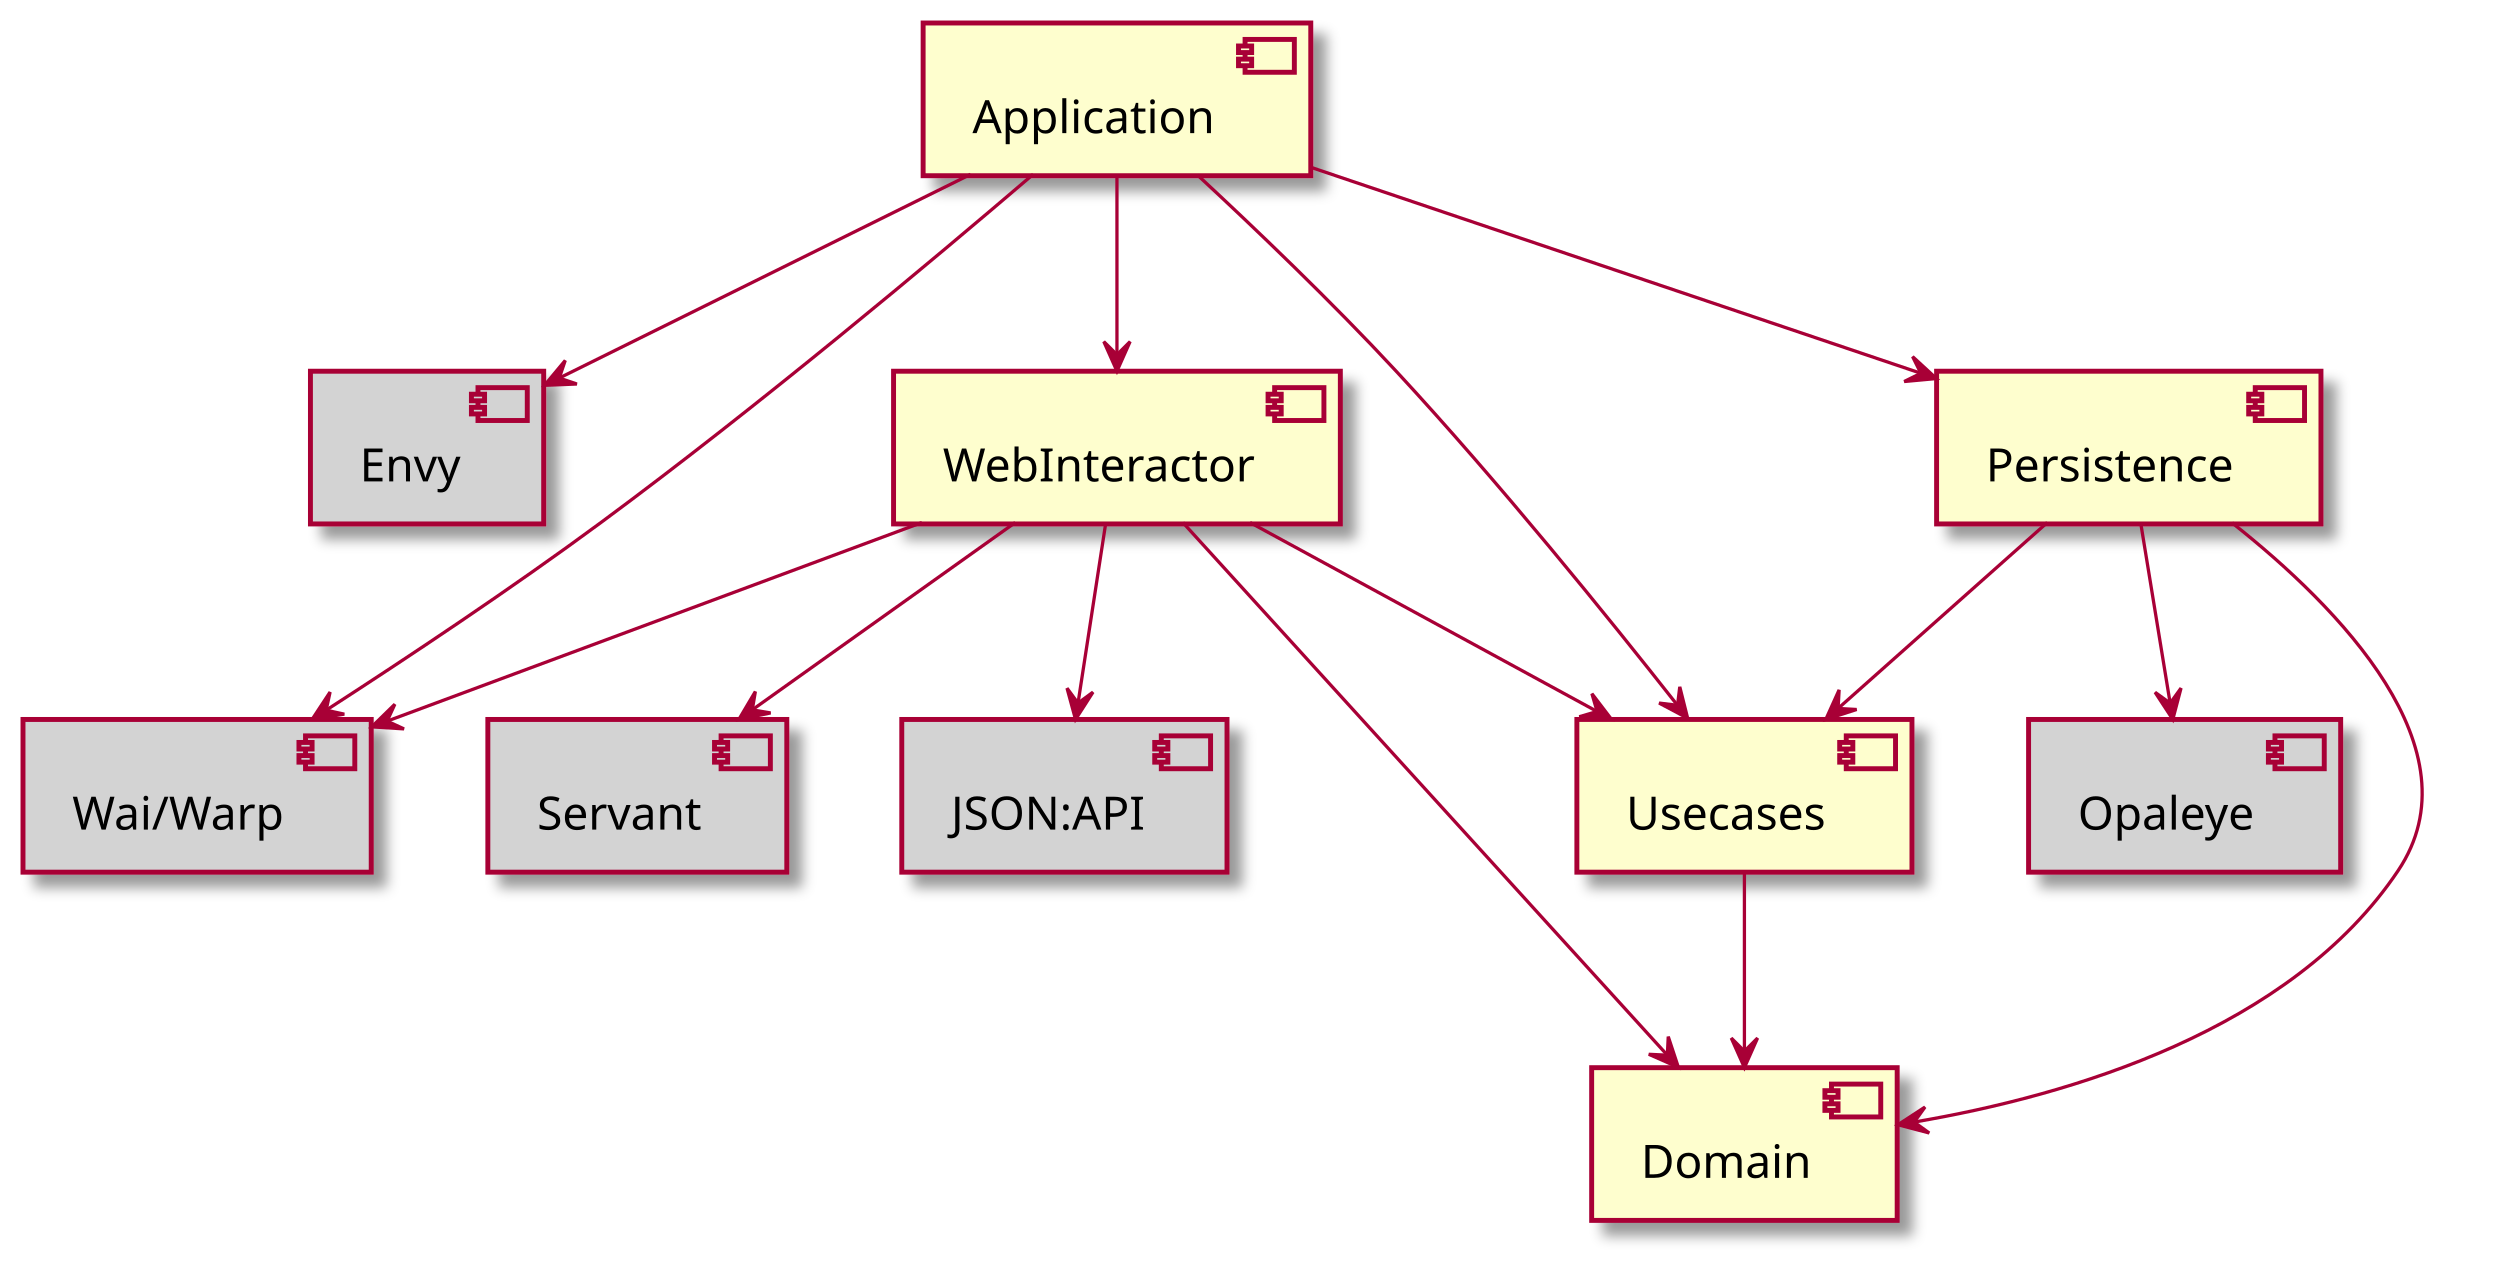
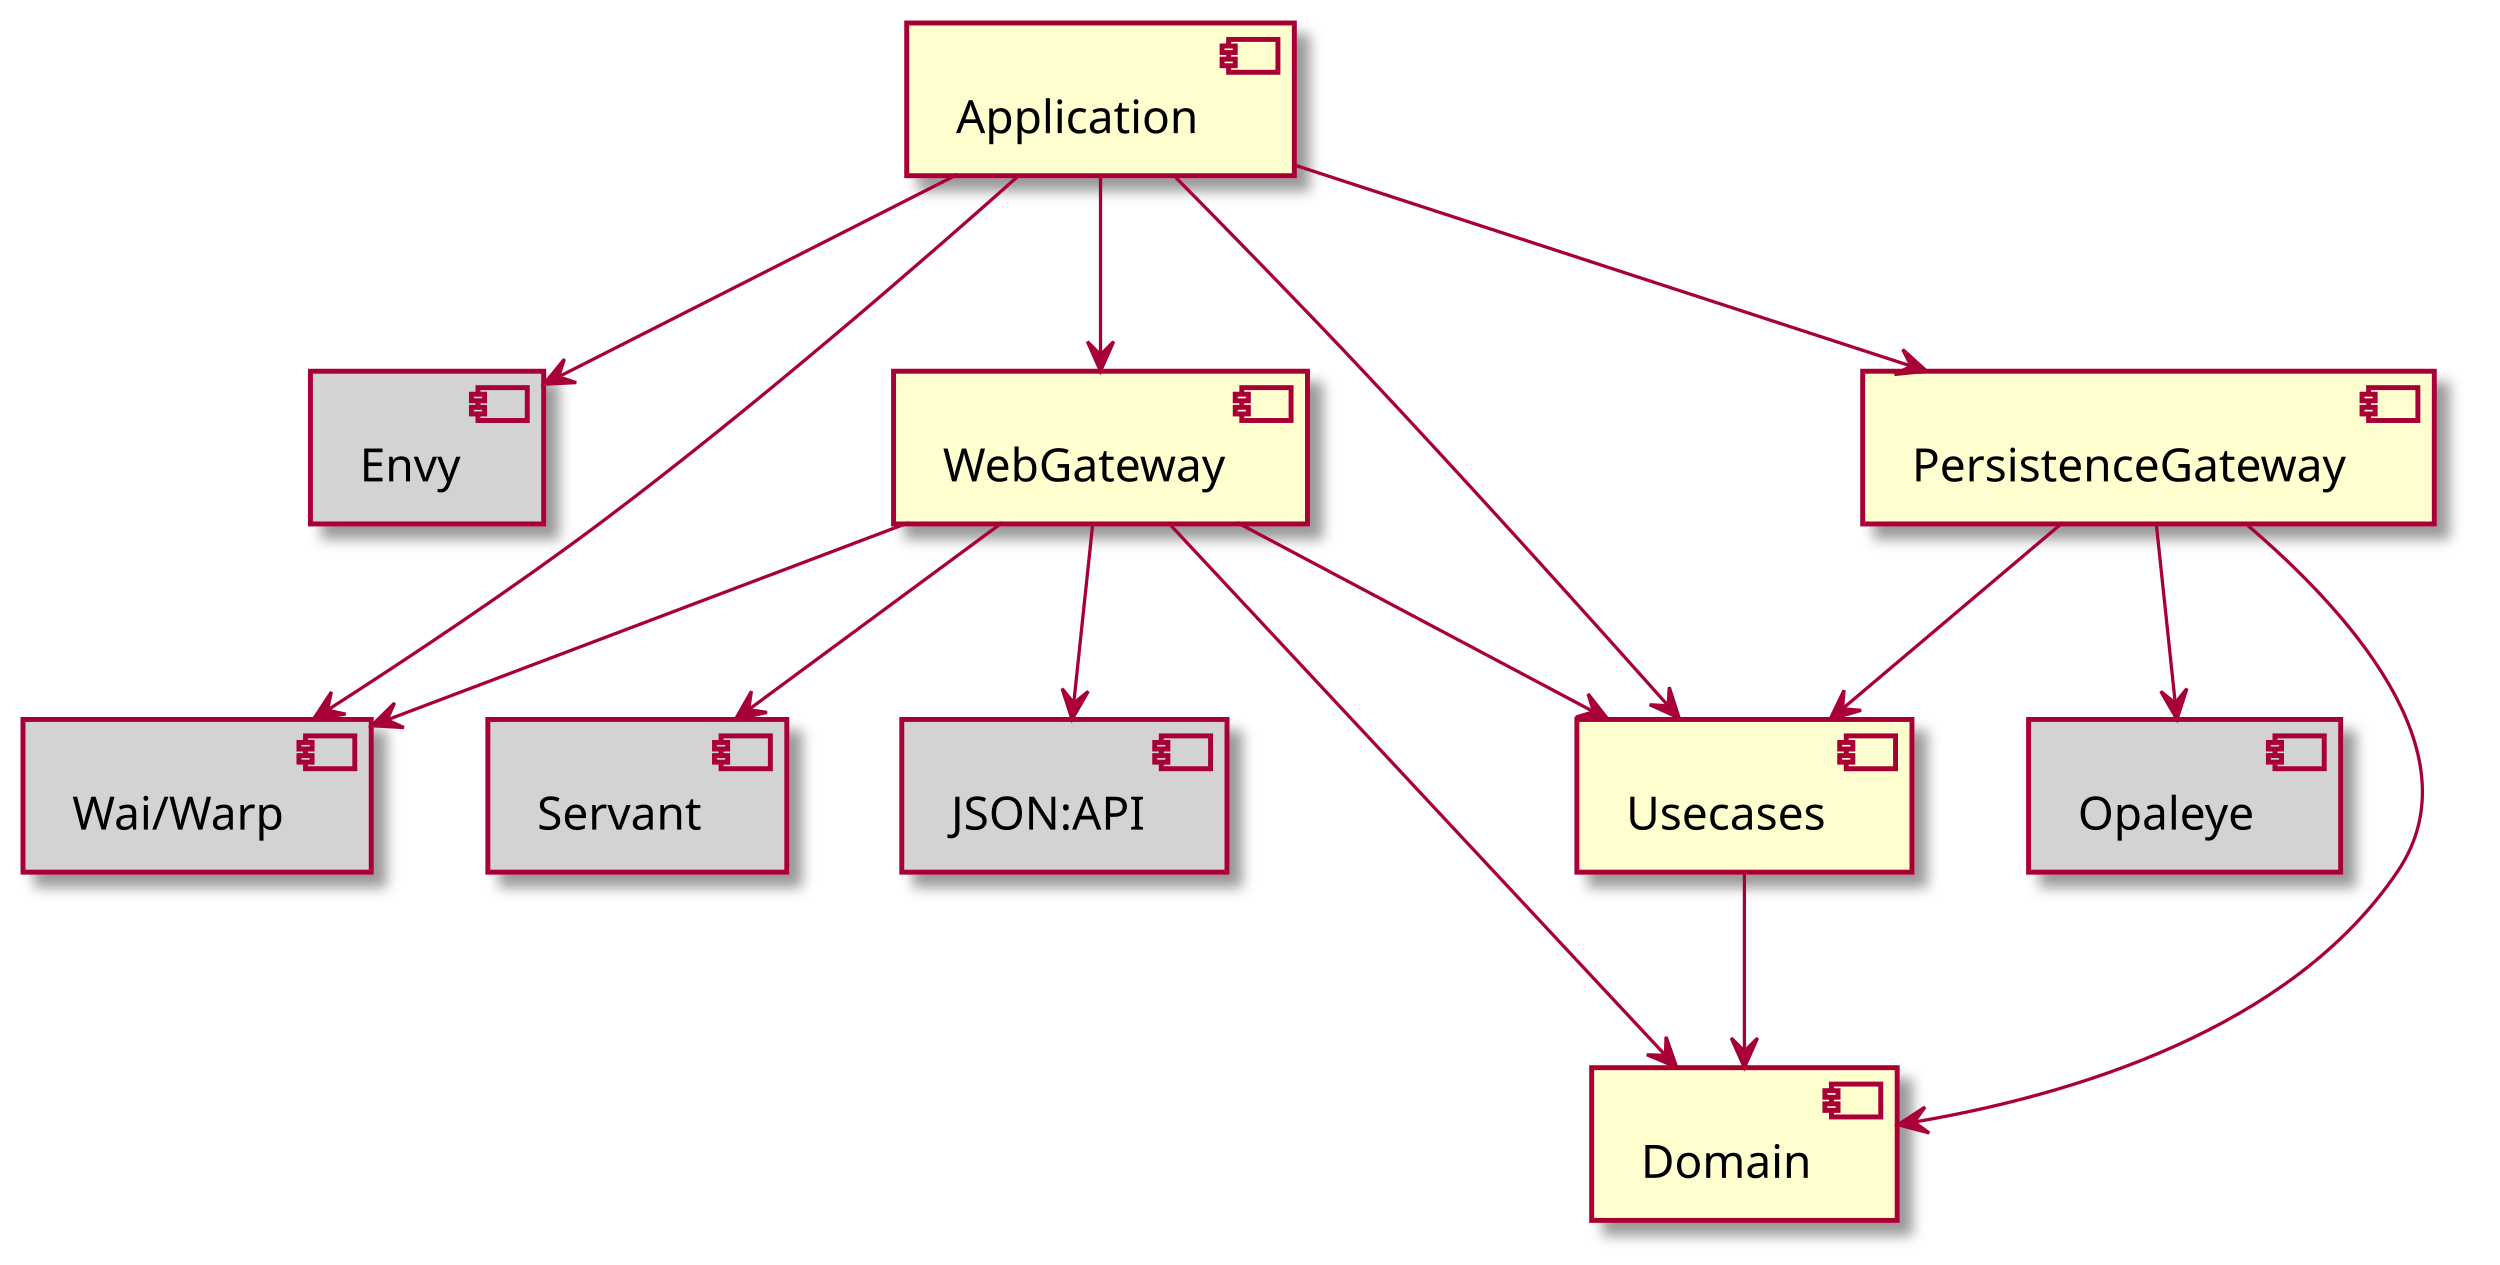
<svg xmlns="http://www.w3.org/2000/svg" contentScriptType="application/ecmascript" contentStyleType="text/css" height="385px" preserveAspectRatio="none" style="width:761px;height:385px;background:#FFFFFF;" version="1.1" viewBox="0 0 761 385" width="761px" zoomAndPan="magnify">
  <defs>
-     <filter height="300%" id="fldgjq87dsldp" width="300%" x="-1" y="-1">
+     <filter height="300%" id="fr2mv9c6m6k36" width="300%" x="-1" y="-1">
      <feGaussianBlur result="blurOut" stdDeviation="2.0" />
      <feColorMatrix in="blurOut" result="blurOut2" type="matrix" values="0 0 0 0 0 0 0 0 0 0 0 0 0 0 0 0 0 0 .4 0" />
      <feOffset dx="4.0" dy="4.0" in="blurOut2" result="blurOut3" />
      <feBlend in="SourceGraphic" in2="blurOut3" mode="normal" />
    </filter>
  </defs>
  <g>
-     <rect fill="#D3D3D3" filter="url(#fldgjq87dsldp)" height="46.488" style="stroke:#A80036;stroke-width:1.5;" width="71" x="94.5" y="113" />
+     <rect fill="#D3D3D3" filter="url(#fr2mv9c6m6k36)" height="46.488" style="stroke:#A80036;stroke-width:1.5;" width="71" x="94.5" y="113" />
    <rect fill="#D3D3D3" height="10" style="stroke:#A80036;stroke-width:1.5;" width="15" x="145.5" y="118" />
    <rect fill="#D3D3D3" height="2" style="stroke:#A80036;stroke-width:1.5;" width="4" x="143.5" y="120" />
    <rect fill="#D3D3D3" height="2" style="stroke:#A80036;stroke-width:1.5;" width="4" x="143.5" y="124" />
    <text fill="#000000" font-family="sans-serif" font-size="14" lengthAdjust="spacing" textLength="31" x="109.5" y="146.535">Envy</text>
-     <rect fill="#D3D3D3" filter="url(#fldgjq87dsldp)" height="46.488" style="stroke:#A80036;stroke-width:1.5;" width="106" x="7" y="219" />
+     <rect fill="#D3D3D3" filter="url(#fr2mv9c6m6k36)" height="46.488" style="stroke:#A80036;stroke-width:1.5;" width="106" x="7" y="219" />
    <rect fill="#D3D3D3" height="10" style="stroke:#A80036;stroke-width:1.5;" width="15" x="93" y="224" />
    <rect fill="#D3D3D3" height="2" style="stroke:#A80036;stroke-width:1.5;" width="4" x="91" y="226" />
    <rect fill="#D3D3D3" height="2" style="stroke:#A80036;stroke-width:1.5;" width="4" x="91" y="230" />
    <text fill="#000000" font-family="sans-serif" font-size="14" lengthAdjust="spacing" textLength="66" x="22" y="252.535">Wai/Warp</text>
-     <rect fill="#D3D3D3" filter="url(#fldgjq87dsldp)" height="46.488" style="stroke:#A80036;stroke-width:1.5;" width="91" x="148.5" y="219" />
+     <rect fill="#D3D3D3" filter="url(#fr2mv9c6m6k36)" height="46.488" style="stroke:#A80036;stroke-width:1.5;" width="91" x="148.5" y="219" />
    <rect fill="#D3D3D3" height="10" style="stroke:#A80036;stroke-width:1.5;" width="15" x="219.5" y="224" />
    <rect fill="#D3D3D3" height="2" style="stroke:#A80036;stroke-width:1.5;" width="4" x="217.5" y="226" />
    <rect fill="#D3D3D3" height="2" style="stroke:#A80036;stroke-width:1.5;" width="4" x="217.5" y="230" />
    <text fill="#000000" font-family="sans-serif" font-size="14" lengthAdjust="spacing" textLength="51" x="163.5" y="252.535">Servant</text>
-     <rect fill="#D3D3D3" filter="url(#fldgjq87dsldp)" height="46.488" style="stroke:#A80036;stroke-width:1.5;" width="99" x="274.5" y="219" />
+     <rect fill="#D3D3D3" filter="url(#fr2mv9c6m6k36)" height="46.488" style="stroke:#A80036;stroke-width:1.5;" width="99" x="274.5" y="219" />
    <rect fill="#D3D3D3" height="10" style="stroke:#A80036;stroke-width:1.5;" width="15" x="353.5" y="224" />
    <rect fill="#D3D3D3" height="2" style="stroke:#A80036;stroke-width:1.5;" width="4" x="351.5" y="226" />
    <rect fill="#D3D3D3" height="2" style="stroke:#A80036;stroke-width:1.5;" width="4" x="351.5" y="230" />
    <text fill="#000000" font-family="sans-serif" font-size="14" lengthAdjust="spacing" textLength="59" x="289.5" y="252.535">JSON:API</text>
-     <rect fill="#D3D3D3" filter="url(#fldgjq87dsldp)" height="46.488" style="stroke:#A80036;stroke-width:1.5;" width="95" x="617.5" y="219" />
+     <rect fill="#D3D3D3" filter="url(#fr2mv9c6m6k36)" height="46.488" style="stroke:#A80036;stroke-width:1.5;" width="95" x="617.5" y="219" />
    <rect fill="#D3D3D3" height="10" style="stroke:#A80036;stroke-width:1.5;" width="15" x="692.5" y="224" />
    <rect fill="#D3D3D3" height="2" style="stroke:#A80036;stroke-width:1.5;" width="4" x="690.5" y="226" />
    <rect fill="#D3D3D3" height="2" style="stroke:#A80036;stroke-width:1.5;" width="4" x="690.5" y="230" />
    <text fill="#000000" font-family="sans-serif" font-size="14" lengthAdjust="spacing" textLength="55" x="632.5" y="252.535">Opaleye</text>
-     <rect fill="#FEFECE" filter="url(#fldgjq87dsldp)" height="46.488" style="stroke:#A80036;stroke-width:1.5;" width="118" x="281" y="7" />
-     <rect fill="#FEFECE" height="10" style="stroke:#A80036;stroke-width:1.5;" width="15" x="379" y="12" />
-     <rect fill="#FEFECE" height="2" style="stroke:#A80036;stroke-width:1.5;" width="4" x="377" y="14" />
-     <rect fill="#FEFECE" height="2" style="stroke:#A80036;stroke-width:1.5;" width="4" x="377" y="18" />
-     <text fill="#000000" font-family="sans-serif" font-size="14" lengthAdjust="spacing" textLength="78" x="296" y="40.535">Application</text>
-     <rect fill="#FEFECE" filter="url(#fldgjq87dsldp)" height="46.488" style="stroke:#A80036;stroke-width:1.5;" width="136" x="272" y="113" />
-     <rect fill="#FEFECE" height="10" style="stroke:#A80036;stroke-width:1.5;" width="15" x="388" y="118" />
-     <rect fill="#FEFECE" height="2" style="stroke:#A80036;stroke-width:1.5;" width="4" x="386" y="120" />
-     <rect fill="#FEFECE" height="2" style="stroke:#A80036;stroke-width:1.5;" width="4" x="386" y="124" />
-     <text fill="#000000" font-family="sans-serif" font-size="14" lengthAdjust="spacing" textLength="96" x="287" y="146.535">WebInteractor</text>
-     <rect fill="#FEFECE" filter="url(#fldgjq87dsldp)" height="46.488" style="stroke:#A80036;stroke-width:1.5;" width="117" x="589.5" y="113" />
-     <rect fill="#FEFECE" height="10" style="stroke:#A80036;stroke-width:1.5;" width="15" x="686.5" y="118" />
-     <rect fill="#FEFECE" height="2" style="stroke:#A80036;stroke-width:1.5;" width="4" x="684.5" y="120" />
-     <rect fill="#FEFECE" height="2" style="stroke:#A80036;stroke-width:1.5;" width="4" x="684.5" y="124" />
-     <text fill="#000000" font-family="sans-serif" font-size="14" lengthAdjust="spacing" textLength="77" x="604.5" y="146.535">Persistence</text>
-     <rect fill="#FEFECE" filter="url(#fldgjq87dsldp)" height="46.488" style="stroke:#A80036;stroke-width:1.5;" width="102" x="480" y="219" />
+     <rect fill="#FEFECE" filter="url(#fr2mv9c6m6k36)" height="46.488" style="stroke:#A80036;stroke-width:1.5;" width="118" x="276" y="7" />
+     <rect fill="#FEFECE" height="10" style="stroke:#A80036;stroke-width:1.5;" width="15" x="374" y="12" />
+     <rect fill="#FEFECE" height="2" style="stroke:#A80036;stroke-width:1.5;" width="4" x="372" y="14" />
+     <rect fill="#FEFECE" height="2" style="stroke:#A80036;stroke-width:1.5;" width="4" x="372" y="18" />
+     <text fill="#000000" font-family="sans-serif" font-size="14" lengthAdjust="spacing" textLength="78" x="291" y="40.535">Application</text>
+     <rect fill="#FEFECE" filter="url(#fr2mv9c6m6k36)" height="46.488" style="stroke:#A80036;stroke-width:1.5;" width="126" x="272" y="113" />
+     <rect fill="#FEFECE" height="10" style="stroke:#A80036;stroke-width:1.5;" width="15" x="378" y="118" />
+     <rect fill="#FEFECE" height="2" style="stroke:#A80036;stroke-width:1.5;" width="4" x="376" y="120" />
+     <rect fill="#FEFECE" height="2" style="stroke:#A80036;stroke-width:1.5;" width="4" x="376" y="124" />
+     <text fill="#000000" font-family="sans-serif" font-size="14" lengthAdjust="spacing" textLength="86" x="287" y="146.535">WebGateway</text>
+     <rect fill="#FEFECE" filter="url(#fr2mv9c6m6k36)" height="46.488" style="stroke:#A80036;stroke-width:1.5;" width="174" x="567" y="113" />
+     <rect fill="#FEFECE" height="10" style="stroke:#A80036;stroke-width:1.5;" width="15" x="721" y="118" />
+     <rect fill="#FEFECE" height="2" style="stroke:#A80036;stroke-width:1.5;" width="4" x="719" y="120" />
+     <rect fill="#FEFECE" height="2" style="stroke:#A80036;stroke-width:1.5;" width="4" x="719" y="124" />
+     <text fill="#000000" font-family="sans-serif" font-size="14" lengthAdjust="spacing" textLength="134" x="582" y="146.535">PersistenceGateway</text>
+     <rect fill="#FEFECE" filter="url(#fr2mv9c6m6k36)" height="46.488" style="stroke:#A80036;stroke-width:1.5;" width="102" x="480" y="219" />
    <rect fill="#FEFECE" height="10" style="stroke:#A80036;stroke-width:1.5;" width="15" x="562" y="224" />
    <rect fill="#FEFECE" height="2" style="stroke:#A80036;stroke-width:1.5;" width="4" x="560" y="226" />
    <rect fill="#FEFECE" height="2" style="stroke:#A80036;stroke-width:1.5;" width="4" x="560" y="230" />
    <text fill="#000000" font-family="sans-serif" font-size="14" lengthAdjust="spacing" textLength="62" x="495" y="252.535">Usecases</text>
-     <rect fill="#FEFECE" filter="url(#fldgjq87dsldp)" height="46.488" style="stroke:#A80036;stroke-width:1.5;" width="93" x="484.5" y="325" />
+     <rect fill="#FEFECE" filter="url(#fr2mv9c6m6k36)" height="46.488" style="stroke:#A80036;stroke-width:1.5;" width="93" x="484.5" y="325" />
    <rect fill="#FEFECE" height="10" style="stroke:#A80036;stroke-width:1.5;" width="15" x="557.5" y="330" />
    <rect fill="#FEFECE" height="2" style="stroke:#A80036;stroke-width:1.5;" width="4" x="555.5" y="332" />
    <rect fill="#FEFECE" height="2" style="stroke:#A80036;stroke-width:1.5;" width="4" x="555.5" y="336" />
    <text fill="#000000" font-family="sans-serif" font-size="14" lengthAdjust="spacing" textLength="53" x="499.5" y="358.535">Domain</text>
-     <path d="M295.46,53.06 C258.48,71.37 206.31,97.21 170.49,114.95 " fill="none" id="Application-to-Envy" style="stroke:#A80036;stroke-width:1.0;" />
-     <polygon fill="#A80036" points="165.76,117.29,175.601,116.893,170.244,115.077,172.06,109.719,165.76,117.29" style="stroke:#A80036;stroke-width:1.0;" />
-     <path d="M314.49,53.07 C283.92,79.22 230.81,123.7 183,159 C155.79,179.09 123.99,200.23 99.55,216.01 " fill="none" id="Application-to-Wai/Warp" style="stroke:#A80036;stroke-width:1.0;" />
-     <polygon fill="#A80036" points="95.07,218.89,104.804,217.388,99.276,216.186,100.478,210.659,95.07,218.89" style="stroke:#A80036;stroke-width:1.0;" />
-     <path d="M399.02,50.93 C452.18,68.88 530.1,95.19 584.57,113.58 " fill="none" id="Application-to-Persistence" style="stroke:#A80036;stroke-width:1.0;" />
-     <polygon fill="#A80036" points="589.44,115.23,582.197,108.556,584.704,113.627,579.633,116.134,589.44,115.23" style="stroke:#A80036;stroke-width:1.0;" />
-     <path d="M340,53.06 C340,69.05 340,90.78 340,107.84 " fill="none" id="Application-to-WebInteractor" style="stroke:#A80036;stroke-width:1.0;" />
-     <polygon fill="#A80036" points="340,112.98,344,103.98,340,107.98,336,103.98,340,112.98" style="stroke:#A80036;stroke-width:1.0;" />
-     <path d="M364.52,53.28 C381.89,69.4 405.49,91.95 425,113 C456.28,146.74 489.72,188.12 510.49,214.52 " fill="none" id="Application-to-Usecases" style="stroke:#A80036;stroke-width:1.0;" />
-     <polygon fill="#A80036" points="513.72,218.63,511.323,209.077,510.639,214.692,505.023,214.008,513.72,218.63" style="stroke:#A80036;stroke-width:1.0;" />
-     <path d="M360.08,159.08 C395.62,198.15 469.41,279.28 507.35,320.99 " fill="none" id="WebInteractor-to-Domain" style="stroke:#A80036;stroke-width:1.0;" />
-     <polygon fill="#A80036" points="510.9,324.9,507.815,315.547,507.54,321.197,501.89,320.923,510.9,324.9" style="stroke:#A80036;stroke-width:1.0;" />
-     <path d="M380.51,159.06 C411.4,175.88 453.94,199.04 485.91,216.45 " fill="none" id="WebInteractor-to-Usecases" style="stroke:#A80036;stroke-width:1.0;" />
-     <polygon fill="#A80036" points="490.55,218.98,484.575,211.151,486.164,216.58,480.735,218.168,490.55,218.98" style="stroke:#A80036;stroke-width:1.0;" />
-     <path d="M309.04,159.06 C285.62,175.74 253.44,198.66 229.07,216.02 " fill="none" id="WebInteractor-to-Servant" style="stroke:#A80036;stroke-width:1.0;" />
-     <polygon fill="#A80036" points="224.92,218.98,234.571,217.017,228.993,216.079,229.93,210.501,224.92,218.98" style="stroke:#A80036;stroke-width:1.0;" />
-     <path d="M336.61,159.06 C334.15,175.05 330.8,196.78 328.18,213.84 " fill="none" id="WebInteractor-to-JSON:API" style="stroke:#A80036;stroke-width:1.0;" />
-     <polygon fill="#A80036" points="327.39,218.98,332.707,210.689,328.147,214.038,324.799,209.478,327.39,218.98" style="stroke:#A80036;stroke-width:1.0;" />
-     <path d="M280.62,159.06 C232.66,176.87 165.56,201.79 117.98,219.46 " fill="none" id="WebInteractor-to-Wai/Warp" style="stroke:#A80036;stroke-width:1.0;" />
-     <polygon fill="#A80036" points="113.15,221.26,122.98,221.871,117.836,219.517,120.191,214.373,113.15,221.26" style="stroke:#A80036;stroke-width:1.0;" />
-     <path d="M623.19,159.06 C604.57,175.6 579.06,198.28 559.59,215.59 " fill="none" id="Persistence-to-Usecases" style="stroke:#A80036;stroke-width:1.0;" />
-     <polygon fill="#A80036" points="555.78,218.98,565.158,215.97,559.51,215.65,559.83,210.002,555.78,218.98" style="stroke:#A80036;stroke-width:1.0;" />
-     <path d="M679.44,159.15 C711.9,184.81 754.59,228.27 730,265 C697.41,313.68 630.09,333.49 582.81,341.53 " fill="none" id="Persistence-to-Domain" style="stroke:#A80036;stroke-width:1.0;" />
+     <path d="M291.52,53.06 C255.64,71.26 205.12,96.89 170.18,114.62 " fill="none" id="Application-to-Envy" style="stroke:#A80036;stroke-width:1.0;" />
+     <polygon fill="#A80036" points="165.57,116.96,175.406,116.463,170.031,114.701,171.792,109.325,165.57,116.96" style="stroke:#A80036;stroke-width:1.0;" />
+     <path d="M310.42,53.17 C280.93,79.43 229.63,124 183,159 C156.05,179.23 124.38,200.29 99.92,216 " fill="none" id="Application-to-Wai/Warp" style="stroke:#A80036;stroke-width:1.0;" />
+     <polygon fill="#A80036" points="95.45,218.86,105.186,217.373,99.66,216.163,100.87,210.637,95.45,218.86" style="stroke:#A80036;stroke-width:1.0;" />
+     <path d="M394.25,50.32 C447.16,67.57 524.82,92.88 581.43,111.34 " fill="none" id="Application-to-PersistenceGateway" style="stroke:#A80036;stroke-width:1.0;" />
+     <polygon fill="#A80036" points="586.5,112.99,579.191,106.389,581.748,111.435,576.702,113.992,586.5,112.99" style="stroke:#A80036;stroke-width:1.0;" />
+     <path d="M335,53.06 C335,69.05 335,90.78 335,107.84 " fill="none" id="Application-to-WebGateway" style="stroke:#A80036;stroke-width:1.0;" />
+     <polygon fill="#A80036" points="335,112.98,339,103.98,335,107.98,331,103.98,335,112.98" style="stroke:#A80036;stroke-width:1.0;" />
+     <path d="M356.95,53.06 C373.15,69.45 395.65,92.43 415,113 C447.57,147.63 484.28,188.45 507.52,214.52 " fill="none" id="Application-to-Usecases" style="stroke:#A80036;stroke-width:1.0;" />
+     <polygon fill="#A80036" points="511.13,218.57,508.12,209.192,507.8,214.84,502.152,214.52,511.13,218.57" style="stroke:#A80036;stroke-width:1.0;" />
+     <path d="M355.6,159.08 C392.07,198.15 467.79,279.28 506.73,320.99 " fill="none" id="WebGateway-to-Domain" style="stroke:#A80036;stroke-width:1.0;" />
+     <polygon fill="#A80036" points="510.38,324.9,507.144,315.598,506.961,321.252,501.307,321.069,510.38,324.9" style="stroke:#A80036;stroke-width:1.0;" />
+     <path d="M376.57,159.06 C408.27,175.88 451.92,199.04 484.73,216.45 " fill="none" id="WebGateway-to-Usecases" style="stroke:#A80036;stroke-width:1.0;" />
+     <polygon fill="#A80036" points="489.49,218.98,483.416,211.227,485.074,216.636,479.665,218.294,489.49,218.98" style="stroke:#A80036;stroke-width:1.0;" />
+     <path d="M305.1,159.06 C282.57,175.67 251.66,198.47 228.16,215.81 " fill="none" id="WebGateway-to-Servant" style="stroke:#A80036;stroke-width:1.0;" />
+     <polygon fill="#A80036" points="223.86,218.98,233.477,216.857,227.884,216.012,228.729,210.419,223.86,218.98" style="stroke:#A80036;stroke-width:1.0;" />
+     <path d="M332.67,159.06 C330.98,175.05 328.68,196.78 326.87,213.84 " fill="none" id="WebGateway-to-JSON:API" style="stroke:#A80036;stroke-width:1.0;" />
+     <polygon fill="#A80036" points="326.33,218.98,331.259,210.453,326.859,214.008,323.304,209.607,326.33,218.98" style="stroke:#A80036;stroke-width:1.0;" />
+     <path d="M276.68,159.06 C229.88,176.75 164.53,201.47 117.86,219.12 " fill="none" id="WebGateway-to-Wai/Warp" style="stroke:#A80036;stroke-width:1.0;" />
+     <polygon fill="#A80036" points="113.11,220.91,122.944,221.459,117.785,219.137,120.107,213.979,113.11,220.91" style="stroke:#A80036;stroke-width:1.0;" />
+     <path d="M627.91,159.06 C608.35,175.6 581.52,198.28 561.05,215.59 " fill="none" id="PersistenceGateway-to-Usecases" style="stroke:#A80036;stroke-width:1.0;" />
+     <polygon fill="#A80036" points="557.05,218.98,566.504,216.219,560.866,215.75,561.335,210.112,557.05,218.98" style="stroke:#A80036;stroke-width:1.0;" />
+     <path d="M683.33,159.19 C713.88,185.07 754.16,228.92 730,265 C697.41,313.68 630.09,333.49 582.81,341.53 " fill="none" id="PersistenceGateway-to-Domain" style="stroke:#A80036;stroke-width:1.0;" />
    <polygon fill="#A80036" points="577.73,342.37,587.254,344.881,582.666,341.571,585.975,336.983,577.73,342.37" style="stroke:#A80036;stroke-width:1.0;" />
-     <path d="M651.61,159.06 C654.22,175.05 657.77,196.78 660.56,213.84 " fill="none" id="Persistence-to-Opaleye" style="stroke:#A80036;stroke-width:1.0;" />
-     <polygon fill="#A80036" points="661.4,218.98,663.906,209.455,660.599,214.045,656.01,210.737,661.4,218.98" style="stroke:#A80036;stroke-width:1.0;" />
+     <path d="M656.33,159.06 C658.02,175.05 660.32,196.78 662.13,213.84 " fill="none" id="PersistenceGateway-to-Opaleye" style="stroke:#A80036;stroke-width:1.0;" />
+     <polygon fill="#A80036" points="662.67,218.98,665.696,209.607,662.141,214.008,657.741,210.453,662.67,218.98" style="stroke:#A80036;stroke-width:1.0;" />
    <path d="M531,265.06 C531,281.05 531,302.78 531,319.84 " fill="none" id="Usecases-to-Domain" style="stroke:#A80036;stroke-width:1.0;" />
    <polygon fill="#A80036" points="531,324.98,535,315.98,531,319.98,527,315.98,531,324.98" style="stroke:#A80036;stroke-width:1.0;" />
  </g>
</svg>
